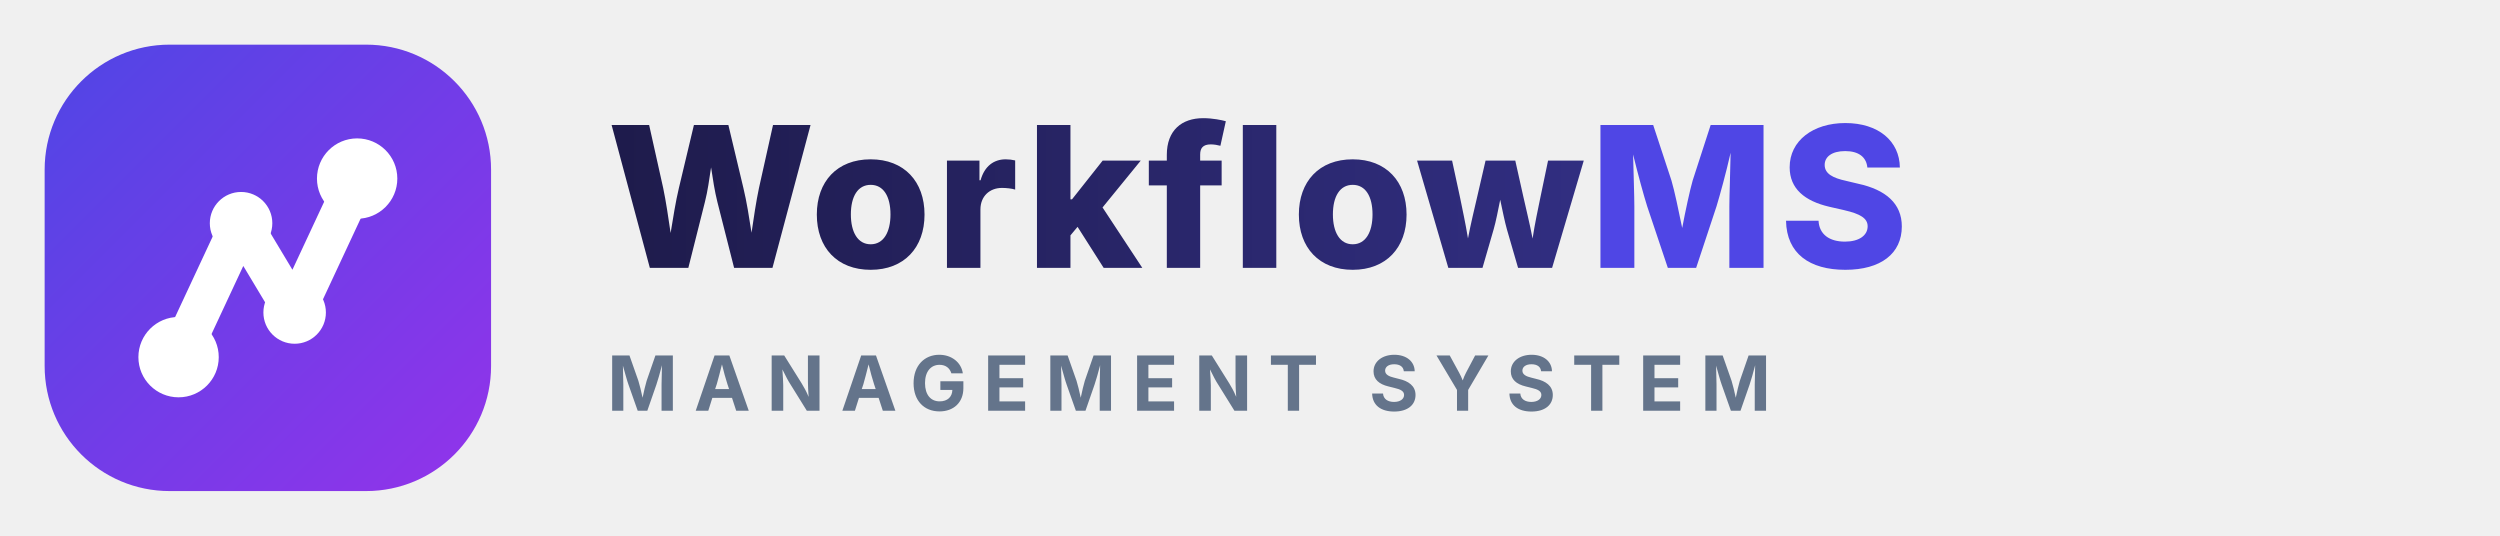
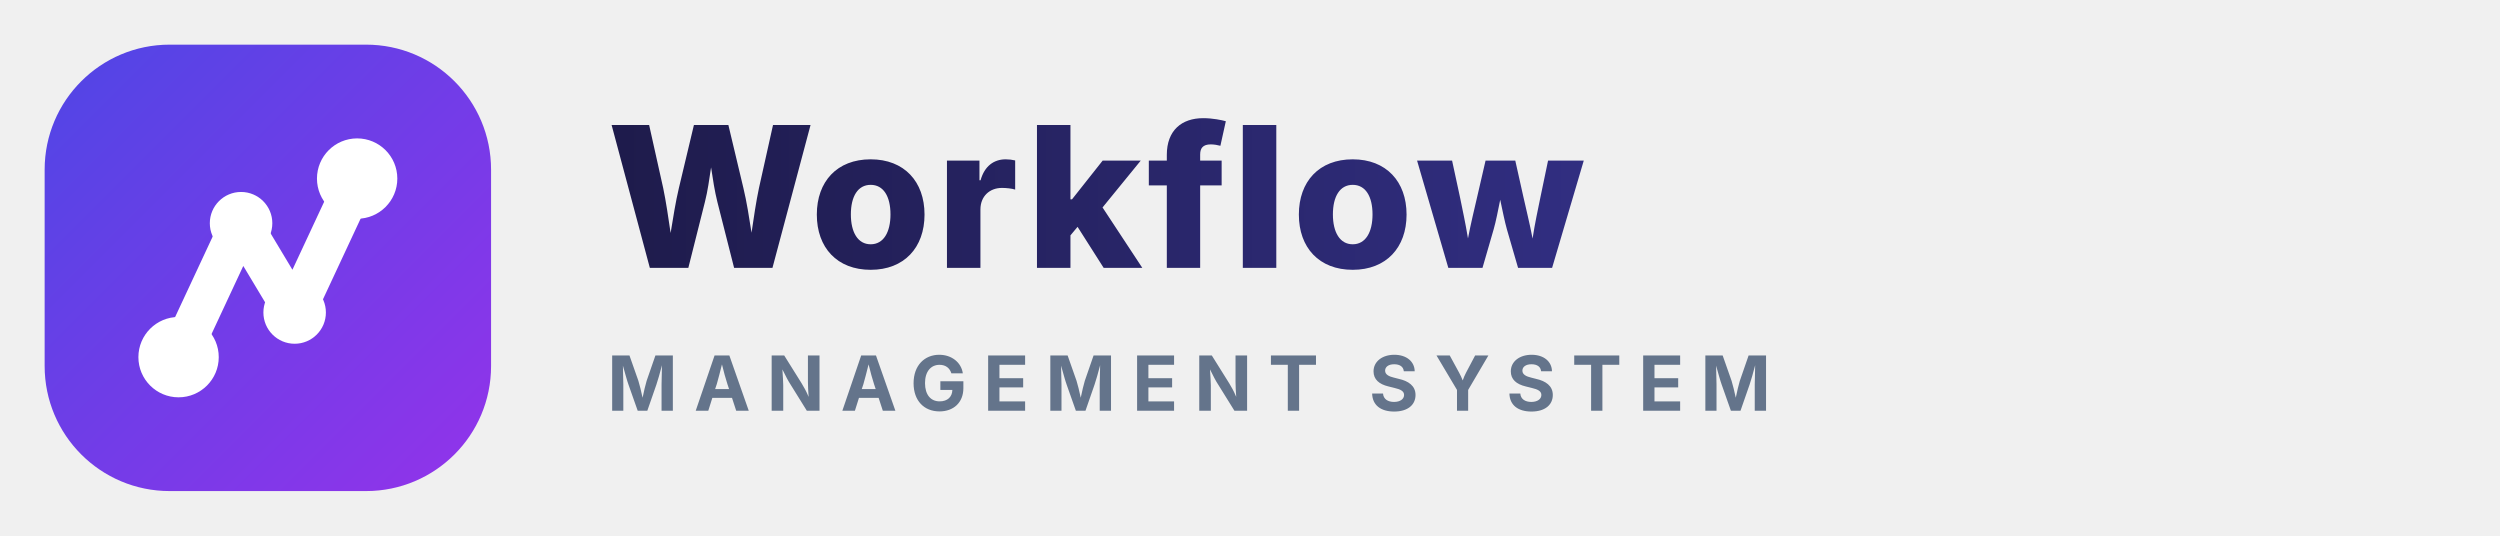
<svg xmlns="http://www.w3.org/2000/svg" viewBox="0 0 280 60" width="100%" height="100%">
  <defs>
    <linearGradient id="logoGrad" x1="0%" y1="0%" x2="100%" y2="100%">
      <stop offset="0%" stop-color="#4f46e5" />
      <stop offset="100%" stop-color="#9333ea" />
    </linearGradient>
    <linearGradient id="textGrad" x1="0%" y1="0%" x2="100%" y2="0%">
      <stop offset="0%" stop-color="#1e1b4b" />
      <stop offset="100%" stop-color="#312e81" />
    </linearGradient>
  </defs>
  <g transform="translate(5, 5)">
    <rect x="0" y="0" width="50" height="50" rx="14" fill="url(#logoGrad)" />
    <path d="M15 35 L22 20 L28 30 L35 15" fill="none" stroke="#ffffff" stroke-width="4.5" stroke-linecap="round" stroke-linejoin="round" />
    <circle cx="15" cy="35" r="4.5" fill="#ffffff" />
    <circle cx="22" cy="20" r="3.5" fill="#ffffff" />
    <circle cx="28" cy="30" r="3.5" fill="#ffffff" />
    <circle cx="35" cy="15" r="4.5" fill="#ffffff" />
  </g>
  <text x="68" y="30" font-family="system-ui, -apple-system, sans-serif" font-weight="800" font-size="22" fill="url(#textGrad)" letter-spacing="0.5">Workflow</text>
-   <text x="178" y="30" font-family="system-ui, -apple-system, sans-serif" font-weight="800" font-size="22" fill="#4f46e5" letter-spacing="0.5">MS</text>
  <text x="68" y="46" font-family="system-ui, -apple-system, sans-serif" font-weight="700" font-size="8.5" fill="#64748b" letter-spacing="1.8">MANAGEMENT SYSTEM</text>
</svg>
